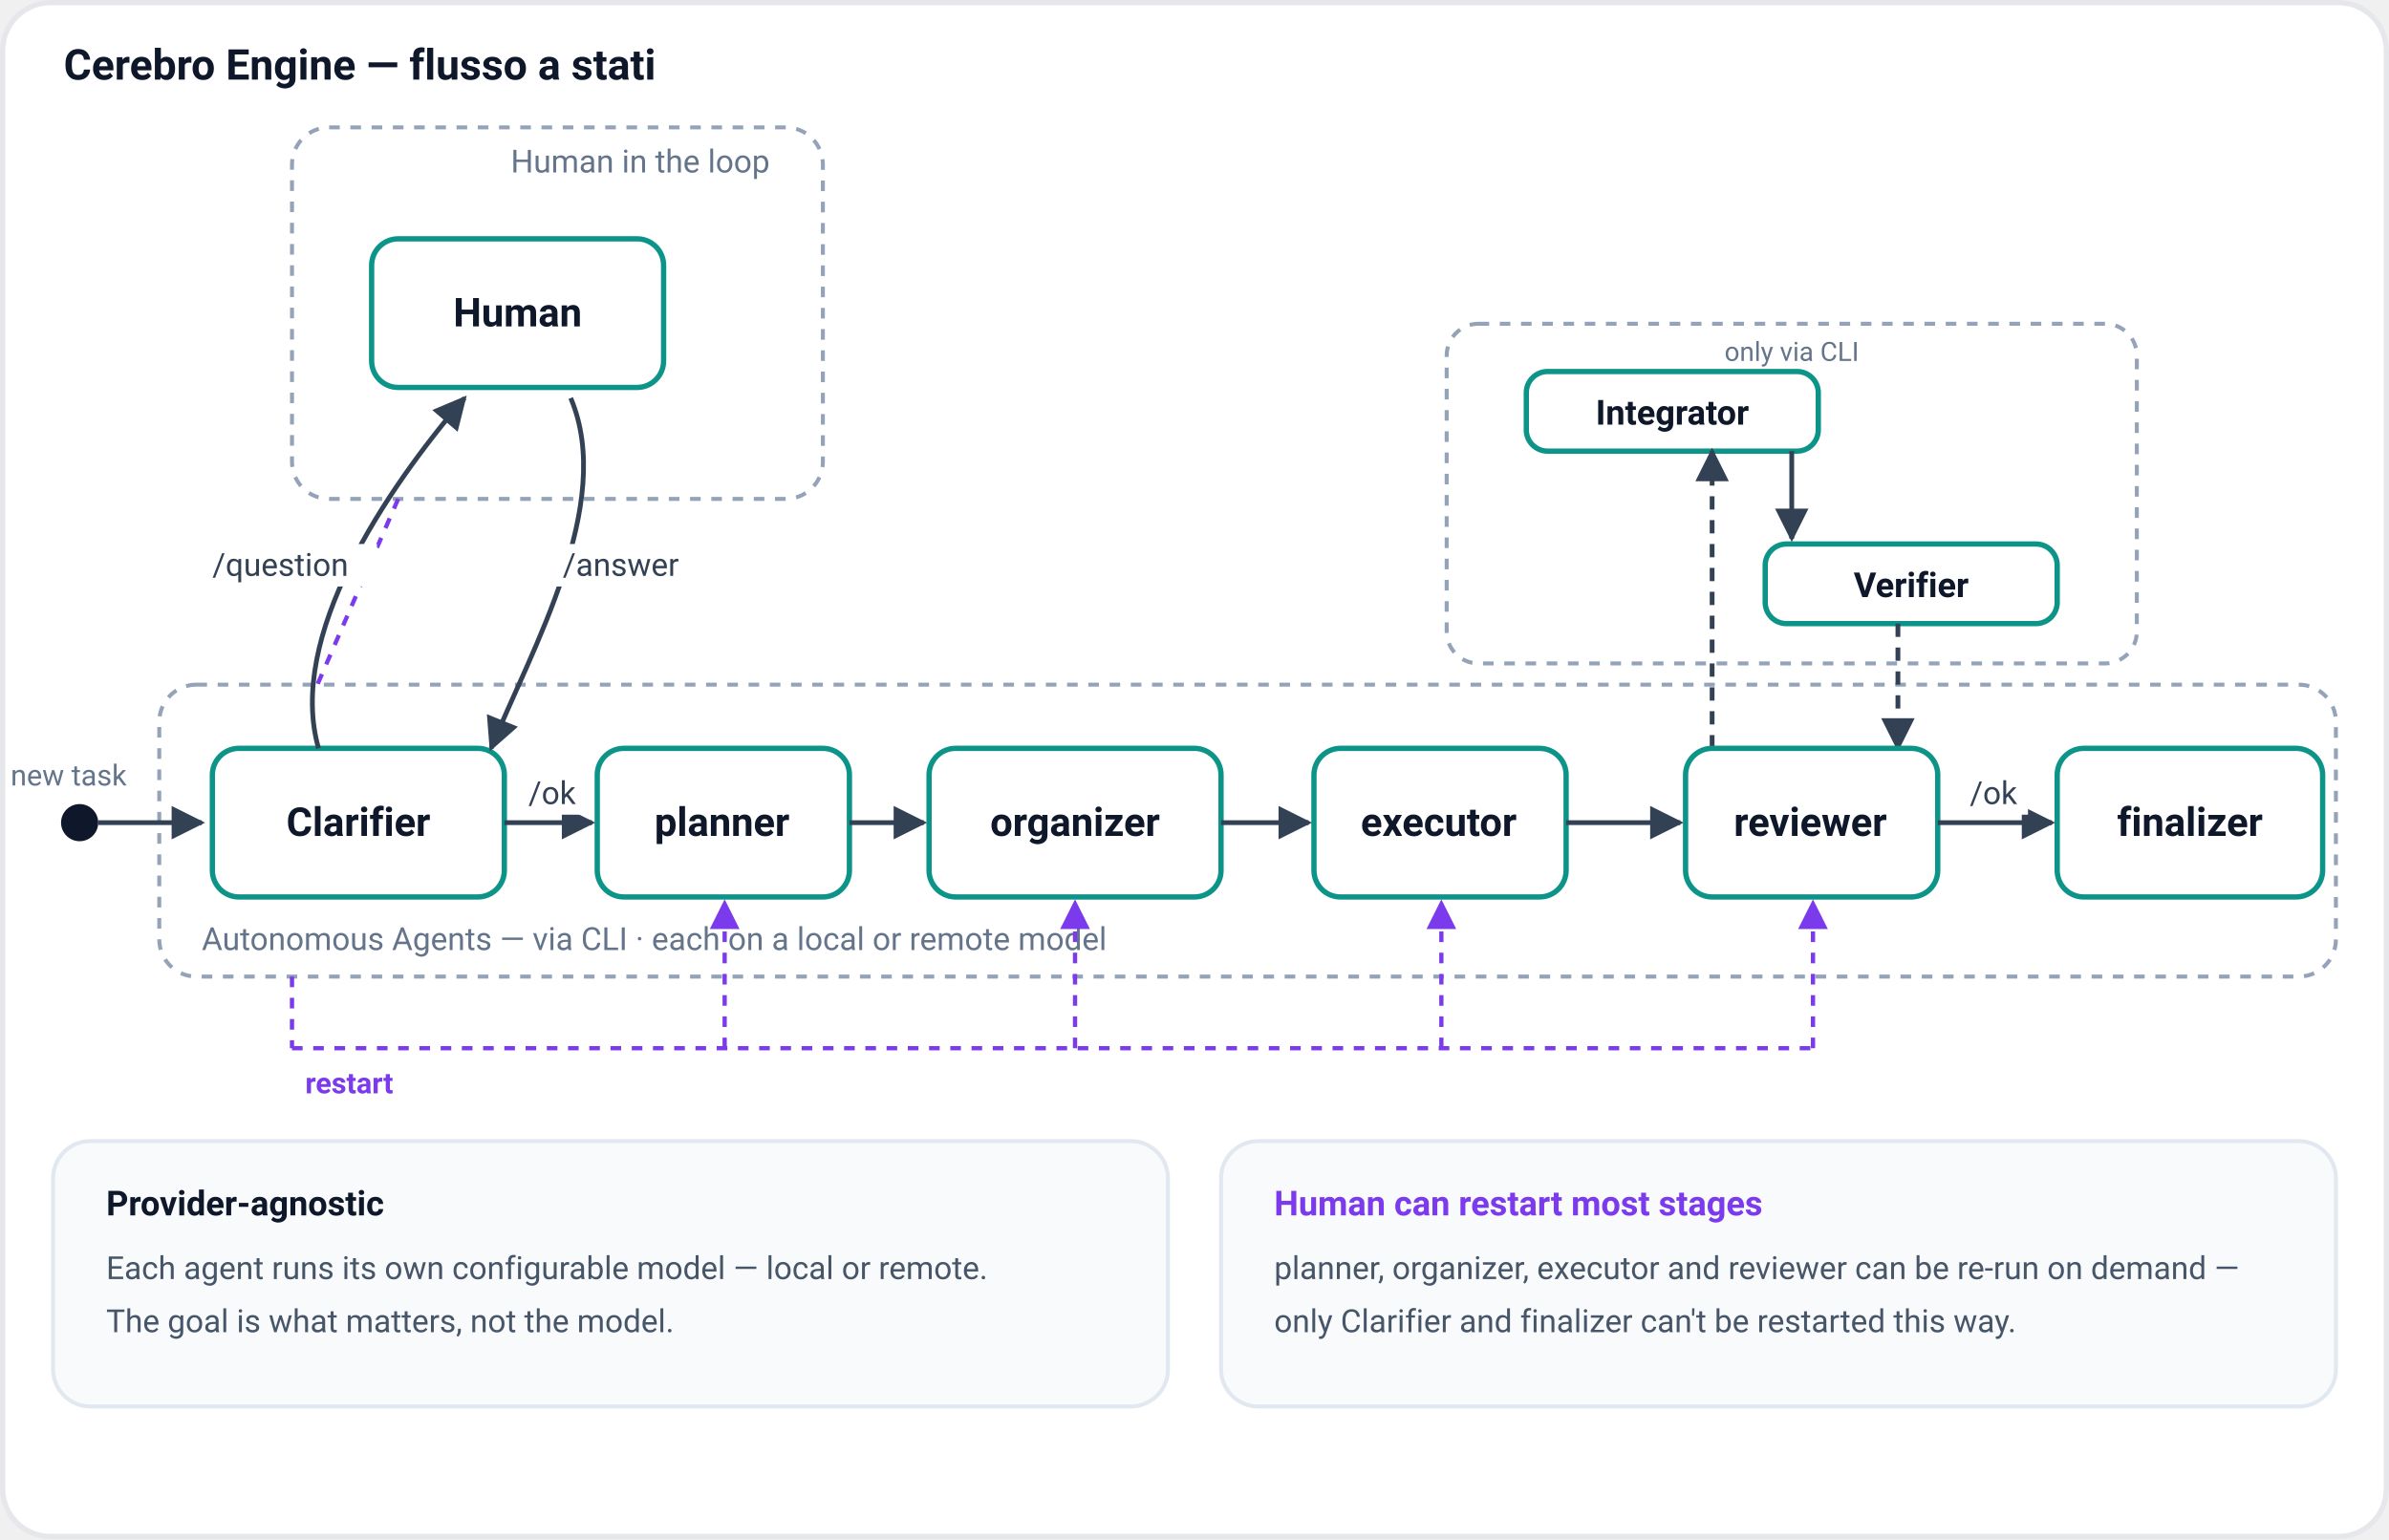
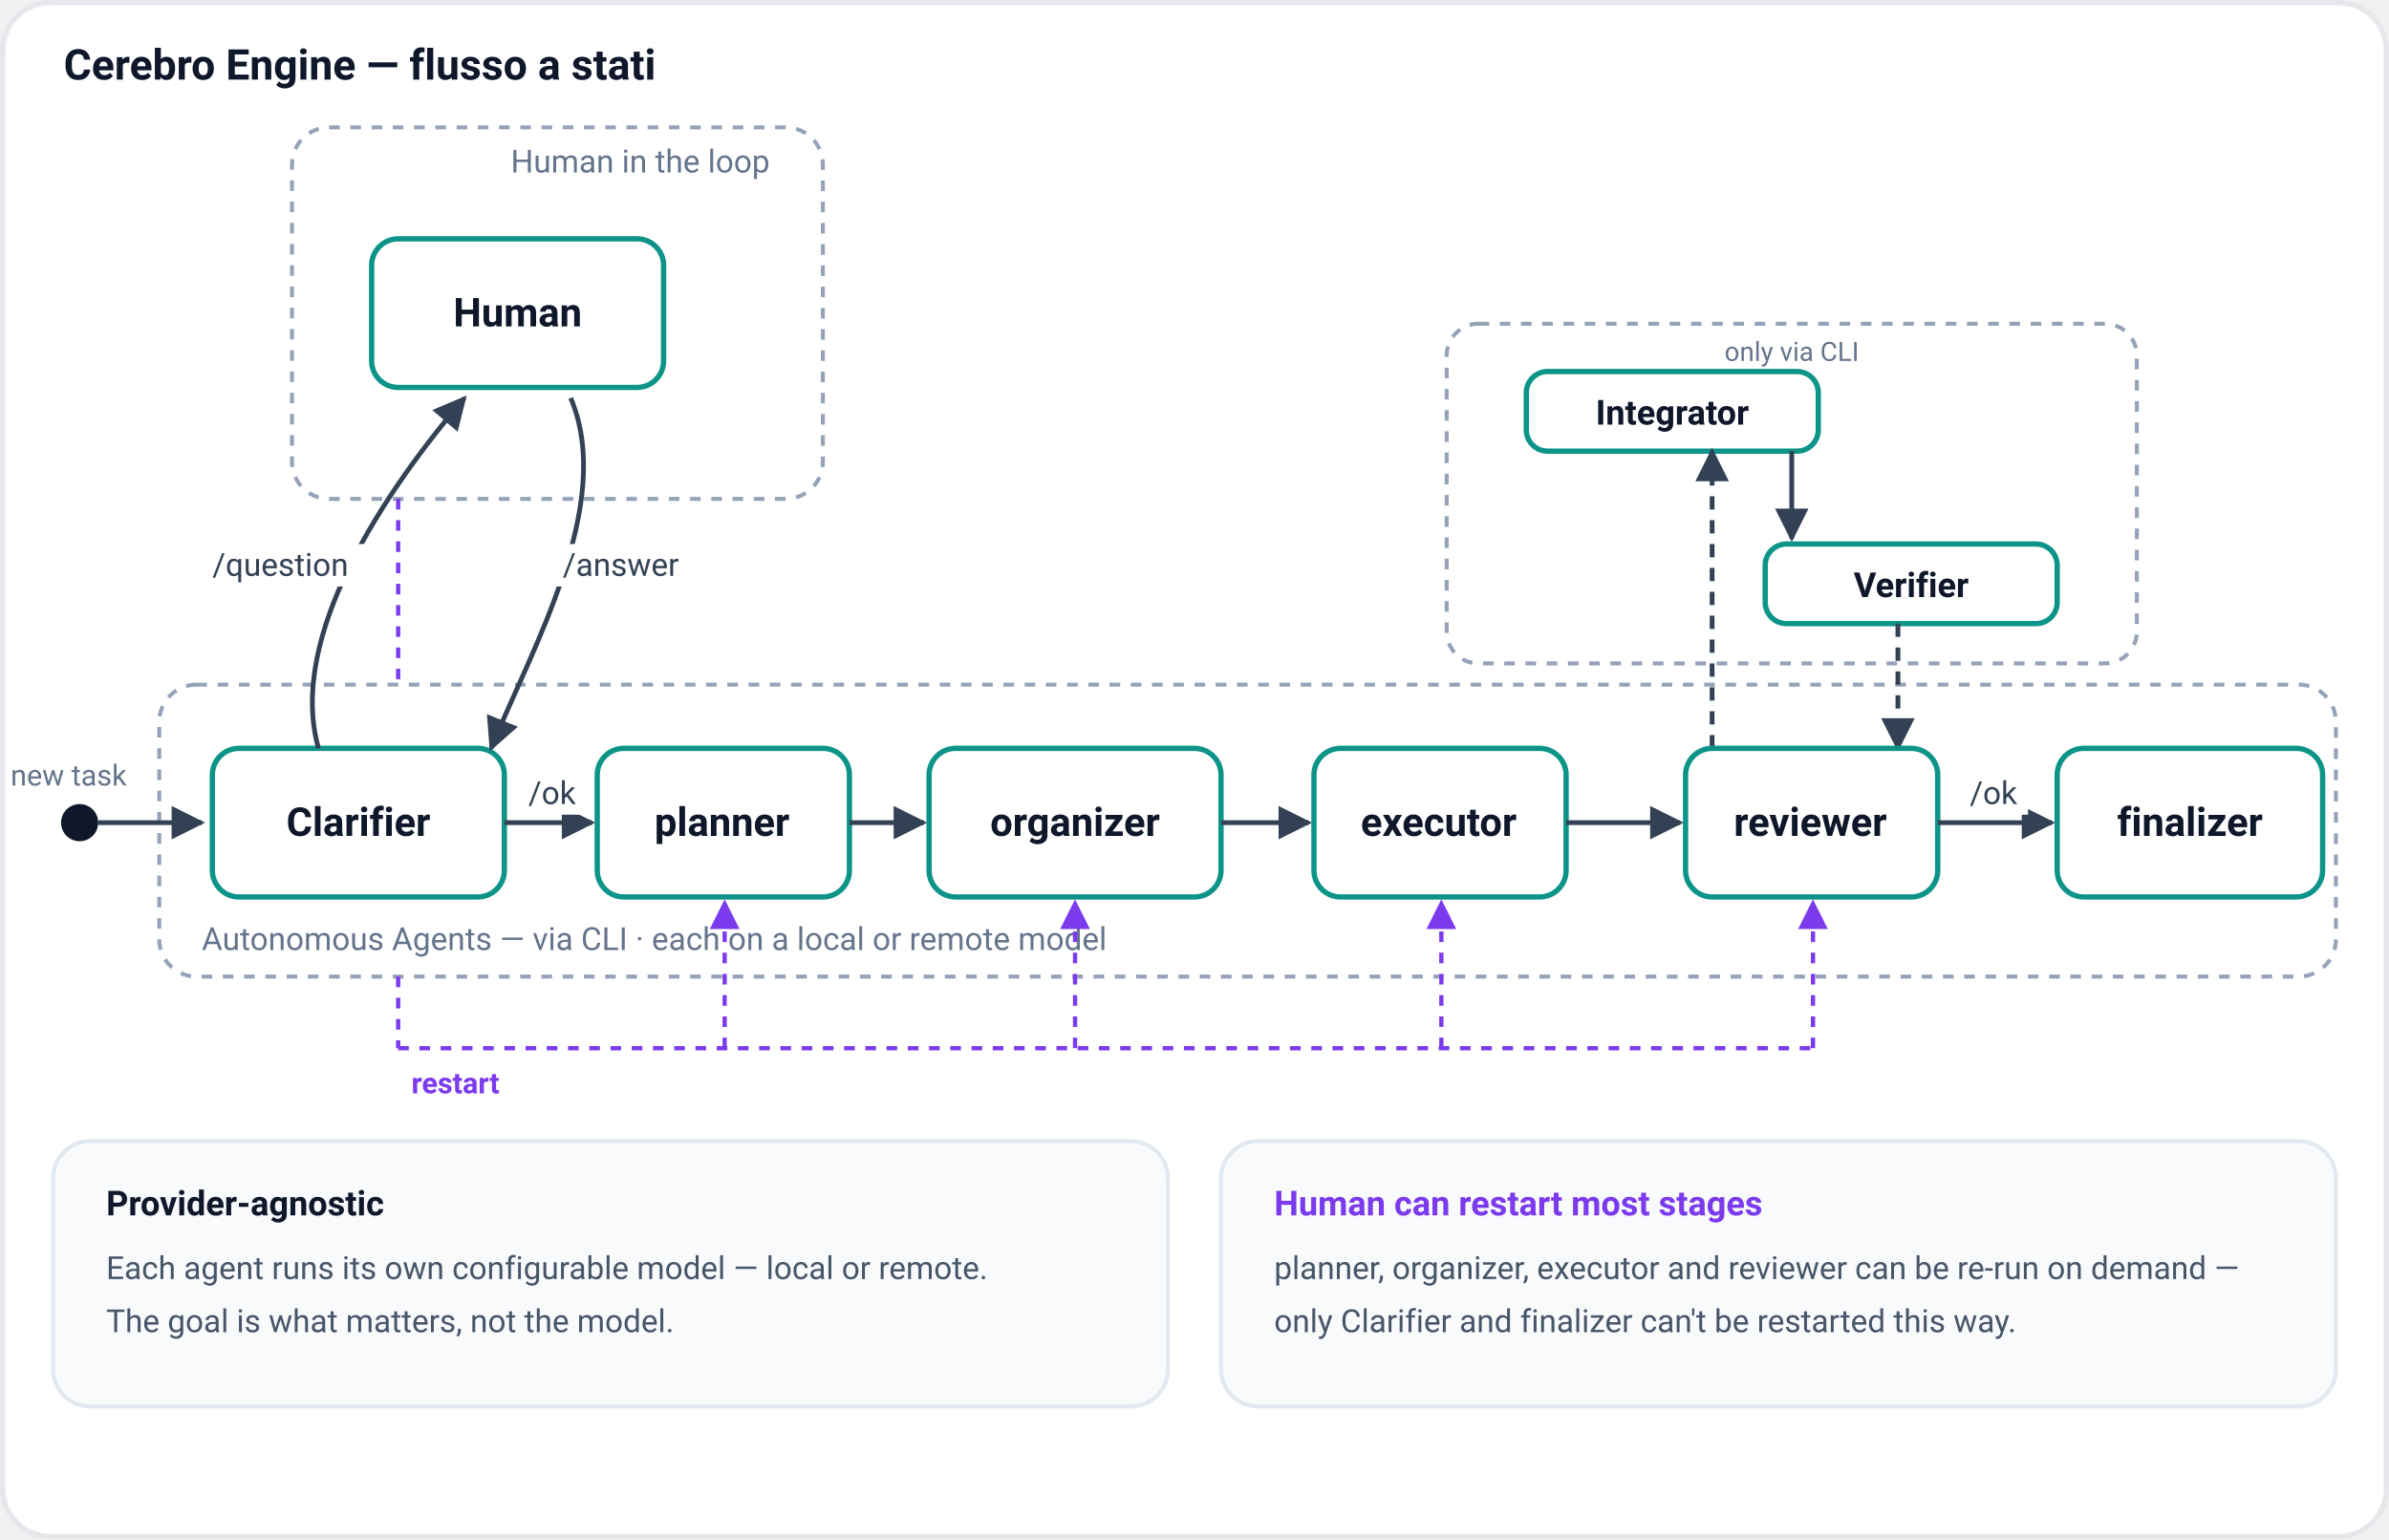
<svg xmlns="http://www.w3.org/2000/svg" viewBox="0 0 900 580" font-family="-apple-system, BlinkMacSystemFont, 'Segoe UI', Roboto, 'Helvetica Neue', Arial, sans-serif">
  <defs>
    <marker id="arrow" viewBox="0 0 10 10" refX="9" refY="5" markerWidth="7" markerHeight="7" orient="auto-start-reverse">
      <path d="M0,0 L10,5 L0,10 z" fill="#334155" />
    </marker>
    <marker id="arrow-violet" viewBox="0 0 10 10" refX="9" refY="5" markerWidth="7" markerHeight="7" orient="auto-start-reverse">
      <path d="M0,0 L10,5 L0,10 z" fill="#7c3aed" />
    </marker>
  </defs>
  <rect x="1" y="1" width="898" height="578" rx="18" fill="#ffffff" stroke="#e5e7eb" stroke-width="2" />
  <text x="24" y="30" font-size="16" font-weight="700" fill="#0f172a">Cerebro Engine — flusso a stati</text>
  <rect x="110" y="48" width="200" height="140" rx="14" fill="none" stroke="#94a3b8" stroke-width="1.5" stroke-dasharray="4 4" />
  <text x="290" y="65" font-size="12" fill="#64748b" text-anchor="end">Human in the loop</text>
  <rect x="140" y="90" width="110" height="56" rx="10" fill="#ffffff" stroke="#0d9488" stroke-width="2" />
  <text x="195" y="123" font-size="15" font-weight="600" fill="#0f172a" text-anchor="middle">Human</text>
-   <line x1="150" y1="188" x2="110" y2="280" stroke="#7c3aed" stroke-width="1.6" stroke-dasharray="4 4" />
-   <line x1="110" y1="280" x2="110" y2="368" stroke="#7c3aed" stroke-width="1.6" stroke-dasharray="4 4" />
+   <line x1="150" y1="188" x2="150" y2="368" stroke="#7c3aed" stroke-width="1.6" stroke-dasharray="4 4" />
  <rect x="60" y="258" width="820" height="110" rx="14" fill="#ffffff" stroke="#94a3b8" stroke-width="1.5" stroke-dasharray="4 4" />
  <text x="76" y="358" font-size="12" fill="#64748b">Autonomous Agents — via CLI · each on a local or remote model</text>
  <rect x="545" y="122" width="260" height="128" rx="12" fill="none" stroke="#94a3b8" stroke-width="1.5" stroke-dasharray="4 4" />
  <text x="675" y="136" font-size="10" fill="#64748b" text-anchor="middle">only via CLI</text>
  <rect x="575" y="140" width="110" height="30" rx="8" fill="#ffffff" stroke="#0d9488" stroke-width="2" />
  <text x="630" y="160" font-size="13" font-weight="600" fill="#0f172a" text-anchor="middle">Integrator</text>
  <rect x="665" y="205" width="110" height="30" rx="8" fill="#ffffff" stroke="#0d9488" stroke-width="2" />
  <text x="720" y="225" font-size="13" font-weight="600" fill="#0f172a" text-anchor="middle">Verifier</text>
  <line x1="675" y1="170" x2="675" y2="203" stroke="#334155" stroke-width="1.8" marker-end="url(#arrow)" />
  <line x1="645" y1="300" x2="645" y2="170" stroke="#334155" stroke-width="1.8" stroke-dasharray="5 4" marker-end="url(#arrow)" />
  <line x1="715" y1="235" x2="715" y2="282" stroke="#334155" stroke-width="1.8" stroke-dasharray="5 4" marker-end="url(#arrow)" />
  <circle cx="30" cy="310" r="7" fill="#0f172a" />
  <text x="4" y="296" font-size="11" fill="#64748b">new task</text>
  <line x1="37" y1="310" x2="76" y2="310" stroke="#334155" stroke-width="1.8" marker-end="url(#arrow)" />
  <rect x="80" y="282" width="110" height="56" rx="10" fill="#ffffff" stroke="#0d9488" stroke-width="2" />
  <text x="135" y="315" font-size="15" font-weight="600" fill="#0f172a" text-anchor="middle">Clarifier</text>
  <rect x="225" y="282" width="95" height="56" rx="10" fill="#ffffff" stroke="#0d9488" stroke-width="2" />
  <text x="272" y="315" font-size="15" font-weight="600" fill="#0f172a" text-anchor="middle">planner</text>
  <rect x="350" y="282" width="110" height="56" rx="10" fill="#ffffff" stroke="#0d9488" stroke-width="2" />
  <text x="405" y="315" font-size="15" font-weight="600" fill="#0f172a" text-anchor="middle">organizer</text>
  <rect x="495" y="282" width="95" height="56" rx="10" fill="#ffffff" stroke="#0d9488" stroke-width="2" />
  <text x="542" y="315" font-size="15" font-weight="600" fill="#0f172a" text-anchor="middle">executor</text>
  <rect x="635" y="282" width="95" height="56" rx="10" fill="#ffffff" stroke="#0d9488" stroke-width="2" />
  <text x="682" y="315" font-size="15" font-weight="600" fill="#0f172a" text-anchor="middle">reviewer</text>
  <rect x="775" y="282" width="100" height="56" rx="10" fill="#ffffff" stroke="#0d9488" stroke-width="2" />
  <text x="825" y="315" font-size="15" font-weight="600" fill="#0f172a" text-anchor="middle">finalizer</text>
  <line x1="190" y1="310" x2="223" y2="310" stroke="#334155" stroke-width="1.8" marker-end="url(#arrow)" />
  <line x1="320" y1="310" x2="348" y2="310" stroke="#334155" stroke-width="1.8" marker-end="url(#arrow)" />
  <line x1="460" y1="310" x2="493" y2="310" stroke="#334155" stroke-width="1.8" marker-end="url(#arrow)" />
  <line x1="590" y1="310" x2="633" y2="310" stroke="#334155" stroke-width="1.8" marker-end="url(#arrow)" />
  <line x1="730" y1="310" x2="773" y2="310" stroke="#334155" stroke-width="1.8" marker-end="url(#arrow)" />
  <rect x="195" y="291" width="26" height="16" fill="#ffffff" />
  <text x="208" y="303" font-size="12" fill="#334155" text-anchor="middle">/ok</text>
  <rect x="738" y="291" width="26" height="16" fill="#ffffff" />
  <text x="751" y="303" font-size="12" fill="#334155" text-anchor="middle">/ok</text>
  <path d="M120,282 C108,240 145,185 175,150" fill="none" stroke="#334155" stroke-width="1.8" marker-end="url(#arrow)" />
  <rect x="76" y="205" width="66" height="16" fill="#ffffff" />
  <text x="80" y="217" font-size="12" fill="#334155">/question</text>
  <path d="M215,150 C232,190 200,245 185,282" fill="none" stroke="#334155" stroke-width="1.8" marker-end="url(#arrow)" />
  <rect x="208" y="205" width="60" height="16" fill="#ffffff" />
  <text x="212" y="217" font-size="12" fill="#334155">/answer</text>
-   <line x1="110" y1="368" x2="110" y2="395" stroke="#7c3aed" stroke-width="1.6" stroke-dasharray="4 4" />
-   <line x1="110" y1="395" x2="683" y2="395" stroke="#7c3aed" stroke-width="1.6" stroke-dasharray="4 4" />
-   <text x="115" y="412" font-size="11" font-weight="600" fill="#7c3aed">restart</text>
+   <line x1="150" y1="368" x2="150" y2="395" stroke="#7c3aed" stroke-width="1.6" stroke-dasharray="4 4" />
+   <line x1="150" y1="395" x2="683" y2="395" stroke="#7c3aed" stroke-width="1.6" stroke-dasharray="4 4" />
+   <text x="155" y="412" font-size="11" font-weight="600" fill="#7c3aed">restart</text>
  <line x1="273" y1="395" x2="273" y2="340" stroke="#7c3aed" stroke-width="1.6" stroke-dasharray="4 4" marker-end="url(#arrow-violet)" />
  <line x1="405" y1="395" x2="405" y2="340" stroke="#7c3aed" stroke-width="1.6" stroke-dasharray="4 4" marker-end="url(#arrow-violet)" />
  <line x1="543" y1="395" x2="543" y2="340" stroke="#7c3aed" stroke-width="1.6" stroke-dasharray="4 4" marker-end="url(#arrow-violet)" />
  <line x1="683" y1="395" x2="683" y2="340" stroke="#7c3aed" stroke-width="1.6" stroke-dasharray="4 4" marker-end="url(#arrow-violet)" />
  <rect x="20" y="430" width="420" height="100" rx="14" fill="#f8fafc" stroke="#e2e8f0" stroke-width="1.5" />
  <text x="40" y="458" font-size="13" font-weight="700" fill="#0f172a">Provider-agnostic</text>
  <text x="40" y="482" font-size="12" fill="#475569">Each agent runs its own configurable model — local or remote.</text>
  <text x="40" y="502" font-size="12" fill="#475569">The goal is what matters, not the model.</text>
  <rect x="460" y="430" width="420" height="100" rx="14" fill="#f8fafc" stroke="#e2e8f0" stroke-width="1.5" />
  <text x="480" y="458" font-size="13" font-weight="700" fill="#7c3aed">Human can restart most stages</text>
  <text x="480" y="482" font-size="12" fill="#475569">planner, organizer, executor and reviewer can be re-run on demand —</text>
  <text x="480" y="502" font-size="12" fill="#475569">only Clarifier and finalizer can't be restarted this way.</text>
</svg>
